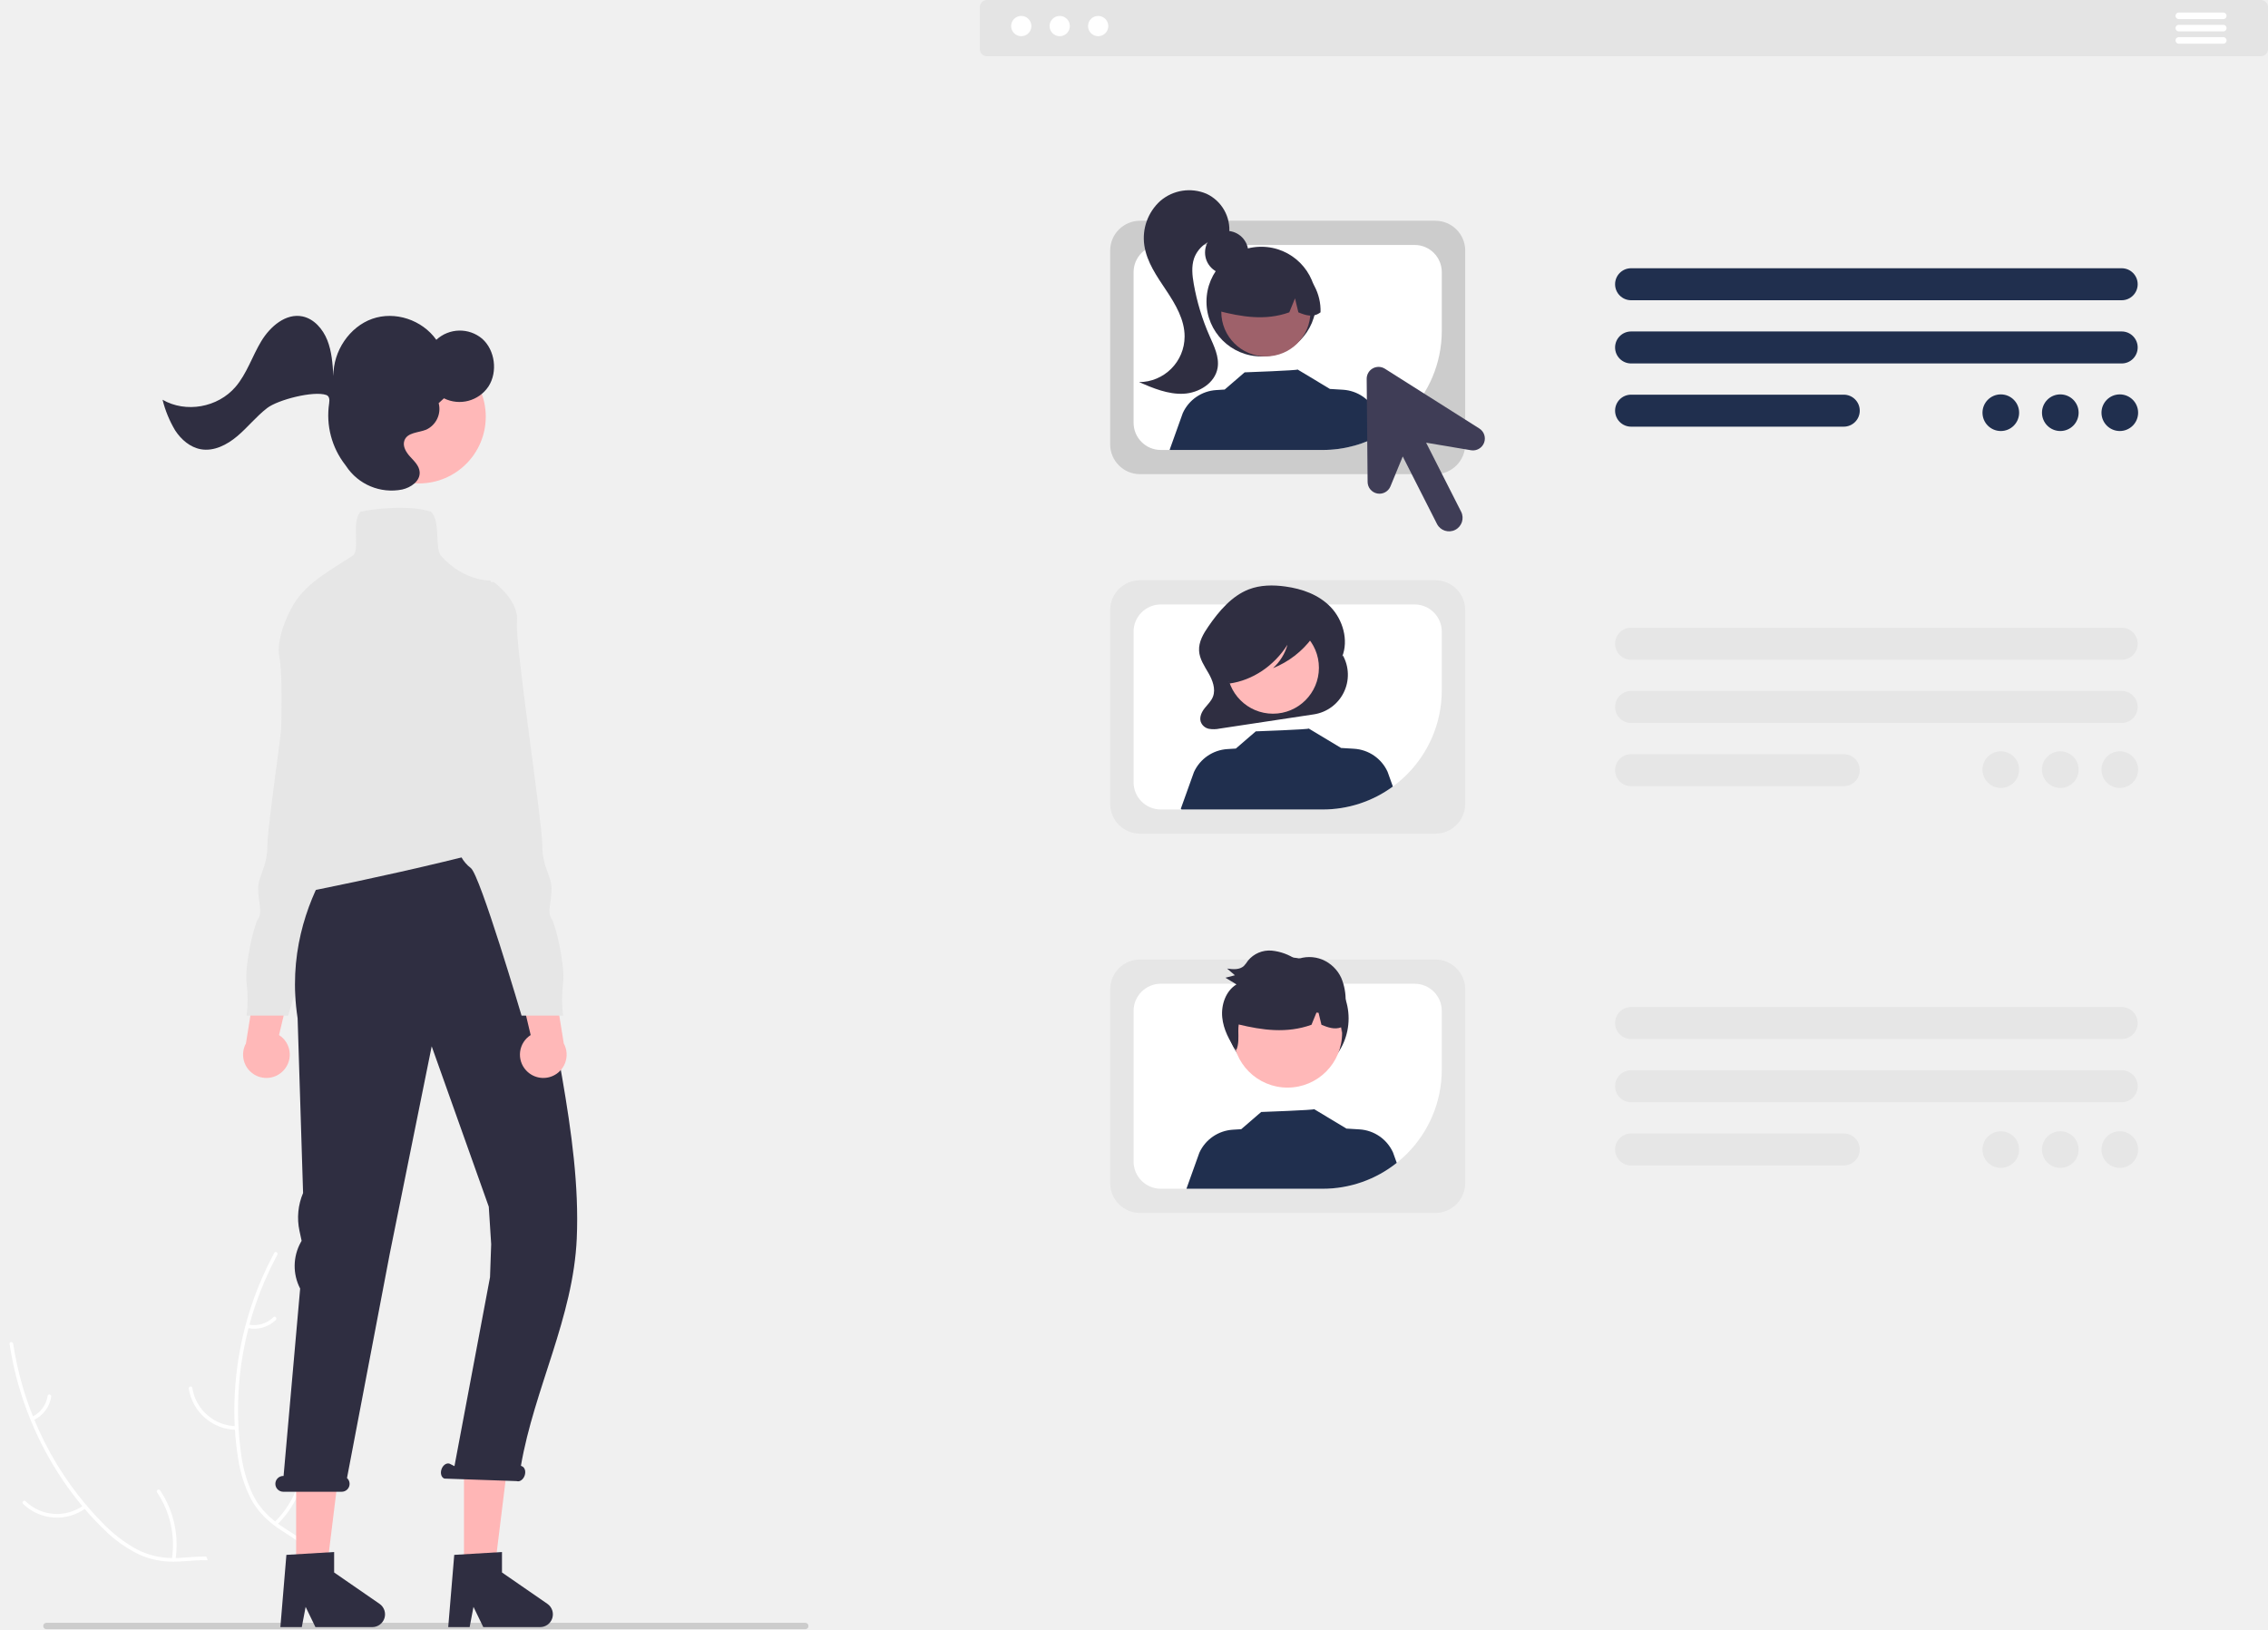
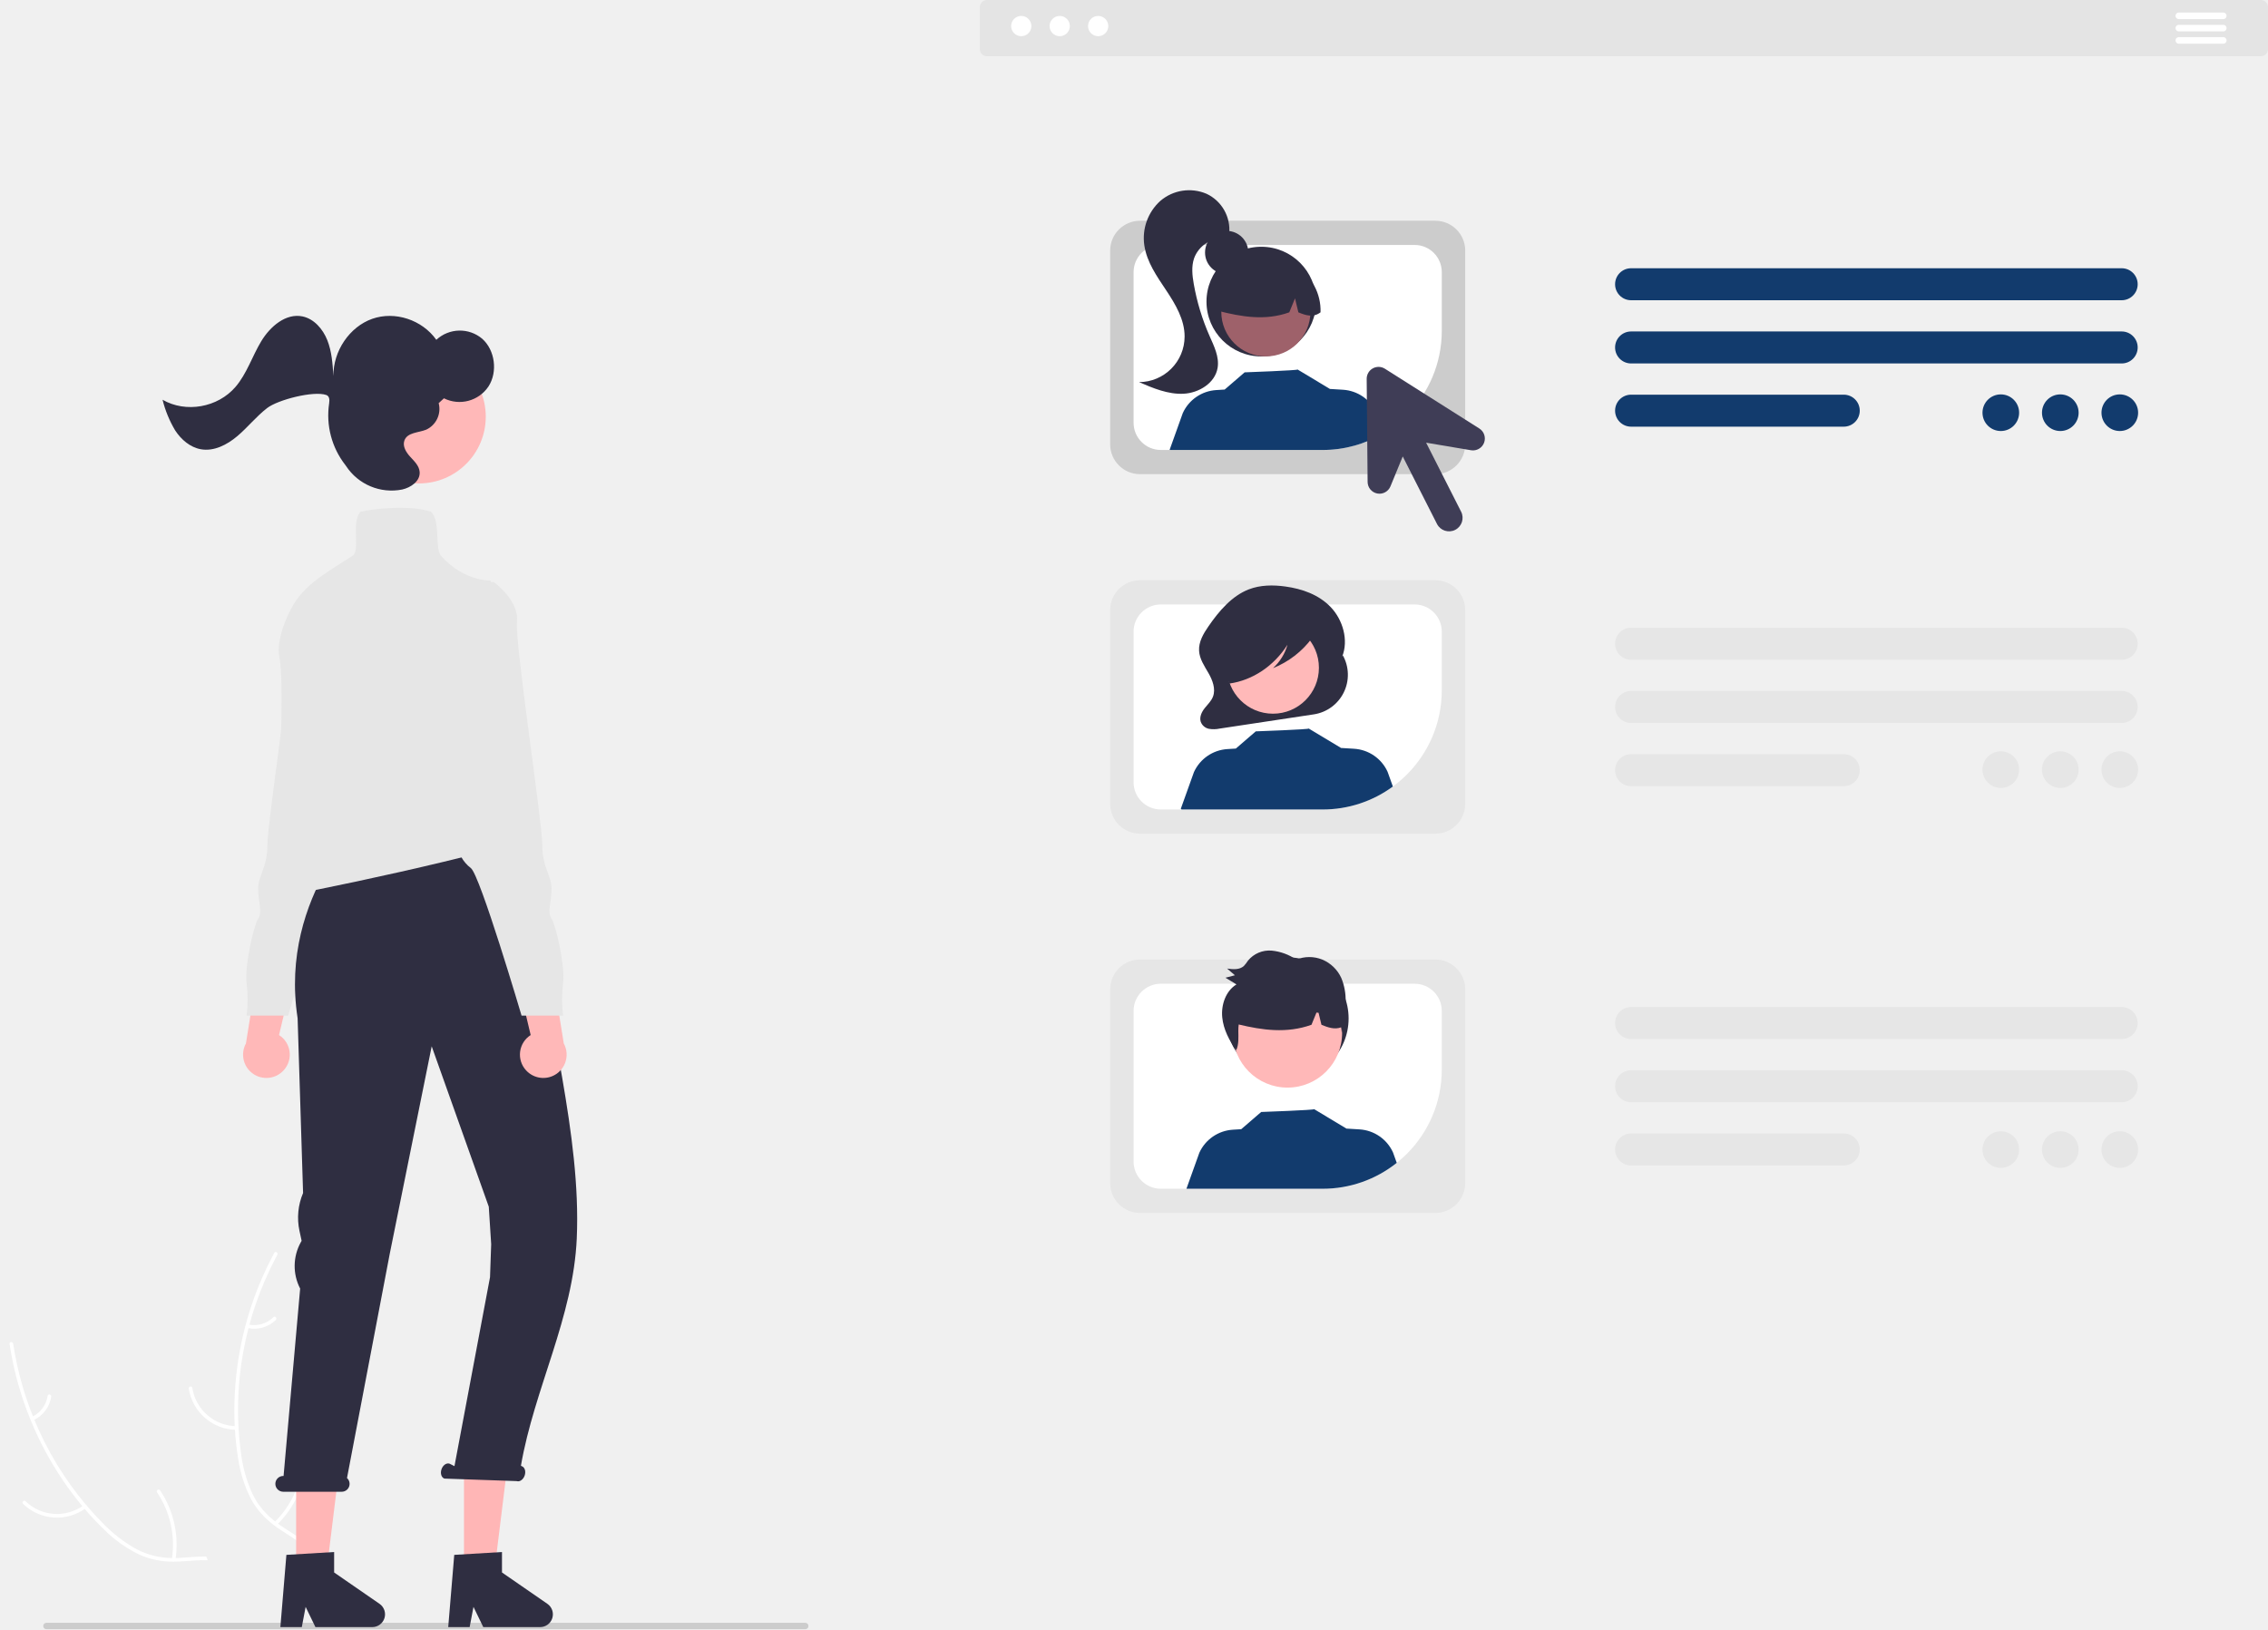
<svg xmlns="http://www.w3.org/2000/svg" data-name="Layer 1" width="837.75" height="601.894" viewBox="0 0 837.75 601.894">
  <path d="M294.898,748.847c-.01.03-.01.07-.02.1h-64.81c-1.22-.77-2.42-1.57-3.6-2.38a121.652,121.652,0,0,1-20.07-17.04,96.689,96.689,0,0,1-16.99-25.01c-8.55-18.24-11.18-38.99-4.56-57.74a.01.01,0,0,1,.01-.01c.16-.47.34-.95.52-1.43.27.47.53.93.81,1.39l.01.01a135.344,135.344,0,0,0,12.6,17.77v.01c.36.43.72.86,1.09,1.28a.01.01,0,0,0,.01.01,141.094,141.094,0,0,0,40.41,32.56c.05.03.09.05.14.08a1.192,1.192,0,0,0,.16.08c.01.01.02.01.03.02,3.41,1.84,6.91,3.52,10.47,5.04v.01c2.8,1.21,5.65,2.31,8.52,3.33,6.12,2.15,12.72,4.11,18.58,6.94,5.7,2.75,10.72,6.32,13.99,11.69.25.44.5.87.73,1.31l-1.91,13.22,3.81-.02-.36,6.5-.1,1.88Z" transform="translate(-181.1252 -149.0529)" fill="#f0f0f0" />
  <path d="M278.898,748.947h-1.37c-.13-.8-.26-1.59-.41-2.38a50.958,50.958,0,0,0-1.58-6.39c-.3-.94-.64-1.86-1.03-2.77-2.21-5.18-6.01-9.73-11.63-11.25a21.396,21.396,0,0,0-5.01-.71c-3.35-.14-6.75.29-10.08.47-.82.04-1.65.07-2.45.06h-.02a30.019,30.019,0,0,1-12.59-2.54,47.502,47.502,0,0,1-13.18-9.36,101.924,101.924,0,0,1-7.13-7.56v-.01c-.3-.33-.59-.67-.88-1.02a120.985,120.985,0,0,1-13.81-20.56,115.335,115.335,0,0,1-5.33-11.38.533.533,0,0,1-.05-.11,121.34,121.34,0,0,1-7.5-26.66.01.01,0,0,1,.01-.01c-.08-.41-.14-.83-.2-1.24-.13-.85,1.22-.89,1.34-.04.06.42.12.82.19,1.24l.01.01a120.525,120.525,0,0,0,7.1,25.56v.01c.17.42.34.83.51,1.24a119.495,119.495,0,0,0,19.05,31.4l.01.02c.08.1.17.19.26.29a.037.037,0,0,1,.01.03c.01-.01.01,0,.01,0,1.85,2.19,3.79,4.29,5.81,6.33a51.789,51.789,0,0,0,12.84,9.88,28.558,28.558,0,0,0,12.87,3.14c.45,0,.9.01,1.35,0q.54,0,1.08-.03c3.39-.16,6.83-.59,10.24-.53a27.637,27.637,0,0,1,4.62.48,18.159,18.159,0,0,1,11.98,8.78,31.728,31.728,0,0,1,3.02,6.83c.25.78.46,1.57.67,2.37v.01c.32,1.28.6,2.58.84,3.89a.585.585,0,0,1,.02.13C278.638,747.357,278.768,748.157,278.898,748.947Z" transform="translate(-181.1252 -149.0529)" fill="#fff" />
  <path d="M212.931,706.142a18.018,18.018,0,0,1-23.284-1.494c-.62-.603.288-1.595.909-.991a16.684,16.684,0,0,0,21.662,1.346c.691-.52,1.4.622.713,1.139Z" transform="translate(-181.1252 -149.0529)" fill="#fff" />
  <path d="M244.612,725.05A34.728,34.728,0,0,0,239.119,700.344c-.483-.718.656-1.43,1.139-.713a36.123,36.123,0,0,1,5.663,25.72c-.136.856-1.445.55-1.31-.301Z" transform="translate(-181.1252 -149.0529)" fill="#fff" />
  <path d="M192.936,672.486a10.199,10.199,0,0,0,5.793-7.752c.125-.857,1.434-.55,1.31.301a11.429,11.429,0,0,1-6.39,8.59.695.695,0,0,1-.926-.213.675.675,0,0,1,.213-.926Z" transform="translate(-181.1252 -149.0529)" fill="#fff" />
  <path d="M304.678,704.957l-.55,5.07-8.75-.13-1.32,9.14-.23,1.57v.01l-.9,6.25-1.91,13.22,3.81-.02-.36,6.5-.1,1.88.53.4.12.1.04.03c-.11.22-.23.44-.35.67.07-.24.12-.46.17-.7h-25.32c-.47-.79-.93-1.58-1.38-2.38a174.539,174.539,0,0,1-10.31-21.12c-.18-.45-.37-.9-.53-1.36v-.01a131.372,131.372,0,0,1-6.23-20.48v-.01a114.025,114.025,0,0,1-1.87-11.58,96.488,96.488,0,0,1,1.49-30.11,1.137,1.137,0,0,0,.04-.15c3.99-18.89,13.72-36.35,29.13-47.41.64-.48,1.3-.93,1.97-1.37.01-.01.01-.01.02-.01a.01.01,0,0,0,.01-.01c.42-.27.83-.54,1.25-.81-.06.54-.13,1.08-.18,1.62a132.897,132.897,0,0,0-.64,21.76v.02c.01.56.04,1.12.08,1.69v.02a141.585,141.585,0,0,0,12.71,50.4.615.615,0,0,0,.05.12c.02.05.04.09.06.14A134.902,134.902,0,0,0,304.678,704.957Z" transform="translate(-181.1252 -149.0529)" fill="#f0f0f0" />
  <path d="M283.566,612.63c-.2.369-.409.75-.598,1.128q-2.24,4.235-4.124,8.653a117.991,117.991,0,0,0-5.587,16.028c-.12.426-.237.863-.345,1.297a119.264,119.264,0,0,0-3.696,36.594c.001.122.009.232.02.352q.239,4.312.827,8.594a51.783,51.783,0,0,0,4.297,15.618c.314.646.646,1.279.994,1.889a27.345,27.345,0,0,0,3.005,4.202,27.923,27.923,0,0,0,2.632,2.683c.565.512,1.148,1.01,1.757,1.484.352.274.713.547,1.074.82.299.202.589.416.888.619,3.105,2.125,6.453,4.015,9.347,6.45l-.227,1.571c-2.821-2.539-6.225-4.46-9.356-6.56a37.896,37.896,0,0,1-5.487-4.415c-.221-.226-.453-.45-.666-.687a26.749,26.749,0,0,1-3.082-3.823c-.462-.682-.898-1.388-1.309-2.129a47.892,47.892,0,0,1-4.878-15.396,103.416,103.416,0,0,1-1.148-10.345c-.037-.45-.062-.892-.079-1.346a121.638,121.638,0,0,1,1.352-24.726,122.66,122.66,0,0,1,8.789-30.103q1.802-4.13,3.929-8.133c.181-.366.373-.724.573-1.093C282.876,611.094,283.974,611.87,283.566,612.63Z" transform="translate(-181.1252 -149.0529)" fill="#fff" />
  <path d="M268.543,677.274a18.018,18.018,0,0,1-17.691-15.212c-.132-.855,1.19-1.1,1.322-.244a16.684,16.684,0,0,0,16.485,14.116c.865.001.744,1.34-.116,1.339Z" transform="translate(-181.1252 -149.0529)" fill="#fff" />
  <path d="M282.454,711.444a34.728,34.728,0,0,0,10.489-23.033c.046-.864,1.385-.747,1.339.116a36.123,36.123,0,0,1-10.963,23.946c-.624.602-1.485-.431-.865-1.029Z" transform="translate(-181.1252 -149.0529)" fill="#fff" />
  <path d="M272.841,638.363a10.199,10.199,0,0,0,9.293-2.702c.616-.609,1.476.424.865,1.029a11.429,11.429,0,0,1-10.274,3.012.695.695,0,0,1-.611-.728.675.675,0,0,1,.728-.611Z" transform="translate(-181.1252 -149.0529)" fill="#fff" />
  <path d="M479.758,749.757a1.186,1.186,0,0,1-1.19,1.19h-280.29a1.19,1.19,0,1,1,0-2.38h280.29A1.186,1.186,0,0,1,479.758,749.757Z" transform="translate(-181.1252 -149.0529)" fill="#ccc" />
-   <path d="M964.83,259.971H783.614a5.91,5.91,0,1,1,0-11.82H964.83a5.91,5.91,0,1,1,0,11.82Z" transform="translate(-181.1252 -149.0529)" fill="#202F4E" />
-   <path d="M964.83,283.325H783.614a5.91,5.91,0,0,1,0-11.821H964.83a5.91,5.91,0,0,1,0,11.821Z" transform="translate(-181.1252 -149.0529)" fill="#202F4E" />
-   <path d="M862.167,306.678H783.614a5.91,5.91,0,0,1,0-11.821h78.553a5.91,5.91,0,1,1,0,11.821Z" transform="translate(-181.1252 -149.0529)" fill="#202F4E" />
+   <path d="M964.83,259.971H783.614a5.91,5.91,0,1,1,0-11.82H964.83a5.91,5.91,0,1,1,0,11.82Z" transform="translate(-181.1252 -149.0529)" fill="#123B6D" />
+   <path d="M964.83,283.325H783.614a5.91,5.91,0,0,1,0-11.821H964.83a5.91,5.91,0,0,1,0,11.821Z" transform="translate(-181.1252 -149.0529)" fill="#123B6D" />
+   <path d="M862.167,306.678H783.614a5.91,5.91,0,0,1,0-11.821h78.553a5.91,5.91,0,1,1,0,11.821Z" transform="translate(-181.1252 -149.0529)" fill="#123B6D" />
  <path d="M964.83,392.785H783.614a5.91,5.91,0,1,1,0-11.82H964.83a5.91,5.91,0,1,1,0,11.82Z" transform="translate(-181.1252 -149.0529)" fill="#e6e6e6" />
  <path d="M964.83,416.138H783.614a5.91,5.91,0,0,1,0-11.821H964.83a5.91,5.91,0,0,1,0,11.821Z" transform="translate(-181.1252 -149.0529)" fill="#e6e6e6" />
  <path d="M862.167,439.492H783.614a5.91,5.91,0,0,1,0-11.821h78.553a5.91,5.91,0,1,1,0,11.821Z" transform="translate(-181.1252 -149.0529)" fill="#e6e6e6" />
  <path d="M964.83,532.901H783.614a5.91,5.91,0,1,1,0-11.82H964.83a5.91,5.91,0,1,1,0,11.82Z" transform="translate(-181.1252 -149.0529)" fill="#e6e6e6" />
  <path d="M964.83,556.254H783.614a5.91,5.91,0,0,1,0-11.821H964.83a5.91,5.91,0,0,1,0,11.821Z" transform="translate(-181.1252 -149.0529)" fill="#e6e6e6" />
  <path d="M862.167,579.608H783.614a5.91,5.91,0,0,1,0-11.821h78.553a5.91,5.91,0,1,1,0,11.821Z" transform="translate(-181.1252 -149.0529)" fill="#e6e6e6" />
  <path d="M711.318,457.041H602.222a11.04,11.04,0,0,1-11.028-11.028V374.444a11.04,11.04,0,0,1,11.028-11.028H711.318a11.04,11.04,0,0,1,11.028,11.028v71.57A11.04,11.04,0,0,1,711.318,457.041Z" transform="translate(-181.1252 -149.0529)" fill="#e6e6e6" />
  <path d="M703.651,372.359h-93.759A10.054,10.054,0,0,0,599.848,382.398v55.658a10.058,10.058,0,0,0,10.044,10.044h59.787a44.055,44.055,0,0,0,44.011-44.011V382.398A10.05,10.05,0,0,0,703.651,372.359Z" transform="translate(-181.1252 -149.0529)" fill="#fff" />
  <path d="M677.155,391.175v0l-.28.505c2.494-6.147.226-13.721-4.223-18.356-4.449-4.635-10.634-6.754-16.725-7.594-4.521-.624-9.214-.606-13.513,1.05-6.226,2.398-10.982,7.95-14.953,13.726-1.817,2.642-3.603,5.653-3.422,8.955.168,3.064,1.987,5.664,3.476,8.264,1.49,2.6,2.733,5.825,1.664,8.662-.637,1.691-1.983,2.908-3.076,4.292s-1.991,3.253-1.463,4.988a4.07,4.07,0,0,0,3.032,2.635,10.721,10.721,0,0,0,4.028-.095l34.716-5.245A14.795,14.795,0,0,0,677.155,391.175Z" transform="translate(-181.1252 -149.0529)" fill="#2f2e41" />
  <circle cx="470.208" cy="246.692" r="16.973" fill="#ffb9b9" />
-   <path d="M695.624,439.619a43.761,43.761,0,0,1-25.944,8.482H617.596c-.105-.085-.205-.17-.31-.26l4.857-13.554a14.576,14.576,0,0,1,12.381-8.502l3.09-.19,7.368-6.355s19.854-.709,19.559-1.048l12.026,7.234-.01-.05,4.728.29a14.569,14.569,0,0,1,12.381,8.502Z" transform="translate(-181.1252 -149.0529)" fill="#202F4E" />
+   <path d="M695.624,439.619a43.761,43.761,0,0,1-25.944,8.482H617.596c-.105-.085-.205-.17-.31-.26l4.857-13.554a14.576,14.576,0,0,1,12.381-8.502l3.09-.19,7.368-6.355s19.854-.709,19.559-1.048l12.026,7.234-.01-.05,4.728.29a14.569,14.569,0,0,1,12.381,8.502Z" transform="translate(-181.1252 -149.0529)" fill="#123B6D" />
  <path d="M667.432,379.992c-.438-2.318-2.802-3.378-4.828-3.892a46.503,46.503,0,0,0-17.99-.988c-4.377.624-8.857,2-12.033,5.417a16.183,16.183,0,0,0-4.092,10.422,12.411,12.411,0,0,0,1.485,6.621,6.136,6.136,0,0,0,5.101,3.288l.204.708c8.522-1.187,16.438-6.49,21.423-14.35a18.384,18.384,0,0,1-5.371,8.677,33.465,33.465,0,0,0,14.446-11.133C666.787,383.424,667.765,381.755,667.432,379.992Z" transform="translate(-181.1252 -149.0529)" fill="#2f2e41" />
  <path d="M711.318,324.227H602.222a11.04,11.04,0,0,1-11.028-11.028V241.63a11.04,11.04,0,0,1,11.028-11.028H711.318a11.04,11.04,0,0,1,11.028,11.028v71.57A11.04,11.04,0,0,1,711.318,324.227Z" transform="translate(-181.1252 -149.0529)" fill="#ccc" />
  <path d="M703.651,239.545h-93.759a10.056,10.056,0,0,0-10.044,10.039v55.658a10.058,10.058,0,0,0,10.044,10.044h59.787a44.047,44.047,0,0,0,44.011-44.011V249.584A10.05,10.05,0,0,0,703.651,239.545Z" transform="translate(-181.1252 -149.0529)" fill="#fff" />
  <circle cx="453.111" cy="93.294" r="7.995" fill="#2f2e41" />
  <circle cx="465.904" cy="111.417" r="20.255" fill="#2f2e41" />
  <circle cx="467.58" cy="115.208" r="16.46" fill="#9e616a" />
  <path d="M659.883,247.482a18.854,18.854,0,0,0-28.665,16.454c8.387,2.106,17.198,3.717,26.142.504l2.112-5.169,1.245,5.173c2.724,1.113,5.455,2.055,8.185-.011A19.251,19.251,0,0,0,659.883,247.482Z" transform="translate(-181.1252 -149.0529)" fill="#2f2e41" />
  <path d="M626.792,220.642A16.355,16.355,0,0,0,609.723,223.272a18.497,18.497,0,0,0-5.903,16.462c.907,6.138,4.638,11.424,8.078,16.588s6.8,10.823,6.796,17.028a16.879,16.879,0,0,1-16.846,16.869c5.245,2.258,10.72,4.56,16.424,4.293s11.683-3.935,12.614-9.569c.67-4.06-1.321-8.018-2.982-11.783a83.347,83.347,0,0,1-5.825-19.175c-.555-3.151-.916-6.464.111-9.494a11.149,11.149,0,0,1,11.076-7.316l1.885-1.696A14.673,14.673,0,0,0,626.792,220.642Z" transform="translate(-181.1252 -149.0529)" fill="#2f2e41" />
-   <path d="M692.244,309.046a43.693,43.693,0,0,1-22.565,6.24H613.258l-.09-.075,4.857-13.559a14.571,14.571,0,0,1,12.381-8.497l3.09-.19,7.368-6.355s19.854-.714,19.559-1.053l12.026,7.234-.01-.045,4.728.29a14.555,14.555,0,0,1,12.381,8.497Z" transform="translate(-181.1252 -149.0529)" fill="#202F4E" />
+   <path d="M692.244,309.046a43.693,43.693,0,0,1-22.565,6.24H613.258l-.09-.075,4.857-13.559a14.571,14.571,0,0,1,12.381-8.497l3.09-.19,7.368-6.355s19.854-.714,19.559-1.053l12.026,7.234-.01-.045,4.728.29a14.555,14.555,0,0,1,12.381,8.497Z" transform="translate(-181.1252 -149.0529)" fill="#123B6D" />
  <path d="M711.318,597.157H602.222a11.04,11.04,0,0,1-11.028-11.028V514.56a11.04,11.04,0,0,1,11.028-11.028H711.318a11.04,11.04,0,0,1,11.028,11.028v71.57A11.04,11.04,0,0,1,711.318,597.157Z" transform="translate(-181.1252 -149.0529)" fill="#e6e6e6" />
  <path d="M703.651,512.475H609.893a10.054,10.054,0,0,0-10.044,10.039v55.658a10.058,10.058,0,0,0,10.044,10.044h59.787a44.055,44.055,0,0,0,44.011-44.011V522.514A10.05,10.05,0,0,0,703.651,512.475Z" transform="translate(-181.1252 -149.0529)" fill="#fff" />
  <circle cx="475.564" cy="376.246" r="22.583" fill="#2f2e41" />
  <circle cx="475.573" cy="381.621" r="20.174" fill="#ffb8b8" />
-   <path d="M697.052,578.647a43.809,43.809,0,0,1-27.372,9.57H619.368l4.773-13.314a14.576,14.576,0,0,1,12.381-8.502l3.09-.19,7.368-6.355s19.854-.709,19.559-1.048l12.026,7.234-.01-.05,4.728.29a14.569,14.569,0,0,1,12.381,8.502Z" transform="translate(-181.1252 -149.0529)" fill="#202F4E" />
+   <path d="M697.052,578.647a43.809,43.809,0,0,1-27.372,9.57H619.368l4.773-13.314a14.576,14.576,0,0,1,12.381-8.502l3.09-.19,7.368-6.355s19.854-.709,19.559-1.048l12.026,7.234-.01-.05,4.728.29a14.569,14.569,0,0,1,12.381,8.502Z" transform="translate(-181.1252 -149.0529)" fill="#123B6D" />
  <path d="M677.982,523.599a44.638,44.638,0,0,0,.194-4.531,21.33,21.33,0,0,0-1.609-8.734,13.421,13.421,0,0,0-7.022-6.784,12.813,12.813,0,0,0-9.606.008,19.349,19.349,0,0,0-9.124-3.322,10.205,10.205,0,0,0-8.699,3.692,14.198,14.198,0,0,1-1.52,1.974c-1.612,1.493-4.061,1.277-6.204.972q1.441,1.235,2.883,2.471-1.745.456-3.49.912,2.036,1.235,4.072,2.47c-3.941,2.365-5.732,7.527-5.258,12.216.448,4.439,2.591,8.498,5.152,12.106,1.022-2.157.802-4.737.785-7.166a16.217,16.217,0,0,1,.144-2.356c8.658,2.075,17.704,3.407,26.878.111l1.841-4.506c.258.027.517.052.775.079l1.067,4.431c2.418.988,4.841,1.852,7.266.945.118.684.189,1.383.244,2.054.208-.803.389-1.612.551-2.424a7.167,7.167,0,0,0,.918-.586A19.725,19.725,0,0,0,677.982,523.599Z" transform="translate(-181.1252 -149.0529)" fill="#2f2e41" />
  <path d="M1016.239,169.828H545.696a2.639,2.639,0,0,1-2.636-2.636V151.689a2.639,2.639,0,0,1,2.636-2.636h470.543a2.639,2.639,0,0,1,2.636,2.636v15.504A2.639,2.639,0,0,1,1016.239,169.828Z" transform="translate(-181.1252 -149.0529)" fill="#e4e4e4" />
  <circle id="e64f360c-0cb0-4309-94f7-c4048c501294" data-name="Ellipse 90" cx="377.231" cy="9.631" r="3.742" fill="#fff" />
  <circle id="b16bad97-612f-4358-a052-4ed2c41908d6" data-name="Ellipse 91" cx="391.434" cy="9.631" r="3.742" fill="#fff" />
  <circle id="b150c0f4-fbac-4380-a463-ed2b3702c90d" data-name="Ellipse 92" cx="405.638" cy="9.631" r="3.742" fill="#fff" />
  <path d="M1002.323,156.109H985.967a1.212,1.212,0,1,1,0-2.423h16.356a1.212,1.212,0,1,1,0,2.423Z" transform="translate(-181.1252 -149.0529)" fill="#fff" />
  <path d="M1002.323,160.652H985.967a1.212,1.212,0,1,1,0-2.423h16.356a1.212,1.212,0,1,1,0,2.423Z" transform="translate(-181.1252 -149.0529)" fill="#fff" />
  <path d="M1002.323,165.195H985.967a1.212,1.212,0,1,1,0-2.423h16.356a1.212,1.212,0,1,1,0,2.423Z" transform="translate(-181.1252 -149.0529)" fill="#fff" />
-   <circle cx="739.056" cy="152.467" r="6.767" fill="#202F4E" />
-   <circle cx="761.033" cy="152.467" r="6.767" fill="#202F4E" />
-   <circle cx="783.009" cy="152.467" r="6.767" fill="#202F4E" />
+   <circle cx="739.056" cy="152.467" r="6.767" fill="#123B6D" />
+   <circle cx="761.033" cy="152.467" r="6.767" fill="#123B6D" />
+   <circle cx="783.009" cy="152.467" r="6.767" fill="#123B6D" />
  <circle cx="739.056" cy="284.324" r="6.767" fill="#e6e6e6" />
  <circle cx="761.033" cy="284.324" r="6.767" fill="#e6e6e6" />
  <circle cx="783.009" cy="284.324" r="6.767" fill="#e6e6e6" />
  <circle cx="739.056" cy="424.688" r="6.767" fill="#e6e6e6" />
  <circle cx="761.033" cy="424.688" r="6.767" fill="#e6e6e6" />
  <circle cx="783.009" cy="424.688" r="6.767" fill="#e6e6e6" />
  <path d="M727.561,307.358l-34.882-22.086a4.386,4.386,0,0,0-6.731,3.745l.343,38.081a4.385,4.385,0,0,0,8.441,1.628l4.538-11.04L711.925,342.634a5,5,0,0,0,8.918-4.524l-12.942-25.515,16.586,2.792A4.386,4.386,0,0,0,727.561,307.358Z" transform="translate(-181.1252 -149.0529)" fill="#3f3d56" />
  <path d="M285.902,544.462a8.566,8.566,0,0,0-1.708-13.024l7.02-29.621L276.356,507.246l-4.389,27.296a8.613,8.613,0,0,0,13.935,9.92Z" transform="translate(-181.1252 -149.0529)" fill="#ffb8b8" />
  <path d="M321.633,420.335l-5.963,15.334s2.556,15.334-1.704,18.741-2.556,3.407-2.556,5.963a13.104,13.104,0,0,1-5.111,9.371c-3.407,2.556-18.741,54.52-18.741,54.52H272.225a48.042,48.042,0,0,0,0-11.926c-.852-5.963,2.556-21.297,4.259-23.852s0-5.963,0-11.074,3.407-7.667,3.407-16.186,10.222-74.965,9.371-82.632S297.781,364.111,297.781,364.111h8.519Z" transform="translate(-181.1252 -149.0529)" fill="#e6e6e6" />
  <polygon points="109.39 581.98 120.427 581.98 125.68 539.406 109.389 539.406 109.39 581.98" fill="#ffb6b6" />
  <path d="M286.913,723.473l17.634-1.053v7.555l16.765,11.579a4.719,4.719,0,0,1-2.682,8.603H297.636l-3.619-7.473-1.413,7.473h-7.916Z" transform="translate(-181.1252 -149.0529)" fill="#2f2e41" />
  <polygon points="171.39 581.98 182.427 581.98 187.68 539.406 171.389 539.406 171.39 581.98" fill="#ffb6b6" />
  <path d="M348.913,723.473l17.634-1.053v7.555l16.765,11.579a4.719,4.719,0,0,1-2.682,8.603H359.636l-3.619-7.473-1.413,7.473h-7.916Z" transform="translate(-181.1252 -149.0529)" fill="#2f2e41" />
  <path d="M285.752,694.319h.12l6.123-69.223a18.101,18.101,0,0,1,.237-17.105l.304-.55-.788-3.653a23.266,23.266,0,0,1,1.33-14.003l-2.02-64.573c-7.075-45.851,26.642-75.754,26.642-75.754h50.508l10.844,37.256c4.071,39.666,16.803,81.387,15.117,119.841-1.283,29.252-15.71,55.506-20.624,83.993l.31.157c1.117.385,1.596,1.932,1.07,3.455s-1.857,2.445-2.974,2.059l-26.674-.928c-1.117-.385-1.596-1.932-1.07-3.455.526-1.523,1.857-2.445,2.974-2.059l1.814.917,13.132-69.798.429-12.201-.884-13.842-21.089-59.261-15.476,76.563-15.808,82.933a2.908,2.908,0,0,1-1.961,5.064h-21.585a2.917,2.917,0,1,1,0-5.834Z" transform="translate(-181.1252 -149.0529)" fill="#2f2e41" />
  <path d="M281.567,480.601c-1.658,0-2.6-.325-2.965-1.022-.535-1.023.394-2.36,1.469-3.909a11.959,11.959,0,0,0,1.863-3.356c.643-2.572,4.983-67.547,2.387-80.529-.601-3.004-.084-6.854,1.536-11.444,4.424-12.535,10.463-16.388,22.494-24.062q1.465-.935,3.051-1.952c1.368-.879,1.292-3.793,1.211-6.879-.089-3.43-.182-6.977,1.498-9.193l.109-.145.176-.041c4.064-.939,17.732-2.684,25.827.013l.112.038.083.083c1.923,1.923,2.098,5.647,2.268,9.249.139,2.957.27,5.749,1.358,6.962,8.317,9.271,17.75,9.09,17.845,9.088l.467-.014.046.465c3.618,36.798,9.45,92.338,10.689,94.523a.652.652,0,0,1,.021.676C371.294,462.55,287.817,480.601,281.567,480.601Zm90.689-21.579Z" transform="translate(-181.1252 -149.0529)" fill="#e6e6e6" />
  <circle cx="154.765" cy="153.931" r="24.667" fill="#ffb8b8" />
  <path d="M268.128,291.971c4.171-4.864,6.154-11.316,9.488-16.839,3.334-5.523,9.136-10.466,15.266-9.181,4.225.886,7.491,4.615,9.144,8.771,1.653,4.157,1.963,8.741,2.252,13.232-.102-9.229,5.978-18.176,14.354-21.121,8.375-2.945,18.399.34,23.662,7.754a12.789,12.789,0,0,1,16.986-.357c4.707,4.207,5.749,12.216,2.287,17.582a12.877,12.877,0,0,1-16.462,4.389l-1.945,1.789a8.433,8.433,0,0,1-4.598,9.794c-2.894,1.169-6.98.974-8.063,4.012-.757,2.122.658,4.387,2.163,6.018,1.504,1.631,3.291,3.315,3.472,5.571.273,3.405-3.246,5.79-6.444,6.508a20.092,20.092,0,0,1-20.716-8.646q-.129-.197-.279-.394a29.784,29.784,0,0,1-5.991-22.773c.25-1.573-.002-2.743-1.087-3.116-4.688-1.61-17.823,1.769-21.797,4.824-3.975,3.055-7.158,7.097-10.987,10.349-3.829,3.252-8.708,5.76-13.57,4.874-3.894-.709-7.206-3.536-9.434-6.946a41.813,41.813,0,0,1-4.659-11.334C249.779,301.708,261.563,299.626,268.128,291.971Z" transform="translate(-181.1252 -149.0529)" fill="#2f2e41" />
  <path d="M375.436,544.462a8.566,8.566,0,0,1,1.708-13.024l-7.02-29.621,14.858,5.428,4.389,27.296a8.613,8.613,0,0,1-13.935,9.92Z" transform="translate(-181.1252 -149.0529)" fill="#ffb8b8" />
  <path d="M339.704,420.335l5.963,15.334s-2.556,15.334,1.704,18.741,2.556,3.407,2.556,5.963a13.104,13.104,0,0,0,5.111,9.371c3.408,2.556,18.741,54.52,18.741,54.52h15.334a48.042,48.042,0,0,1,0-11.926c.852-5.963-2.556-21.297-4.259-23.852s0-5.963,0-11.074-3.408-7.667-3.408-16.186-10.222-74.965-9.371-82.632-8.519-14.482-8.519-14.482h-8.519Z" transform="translate(-181.1252 -149.0529)" fill="#e6e6e6" />
</svg>
